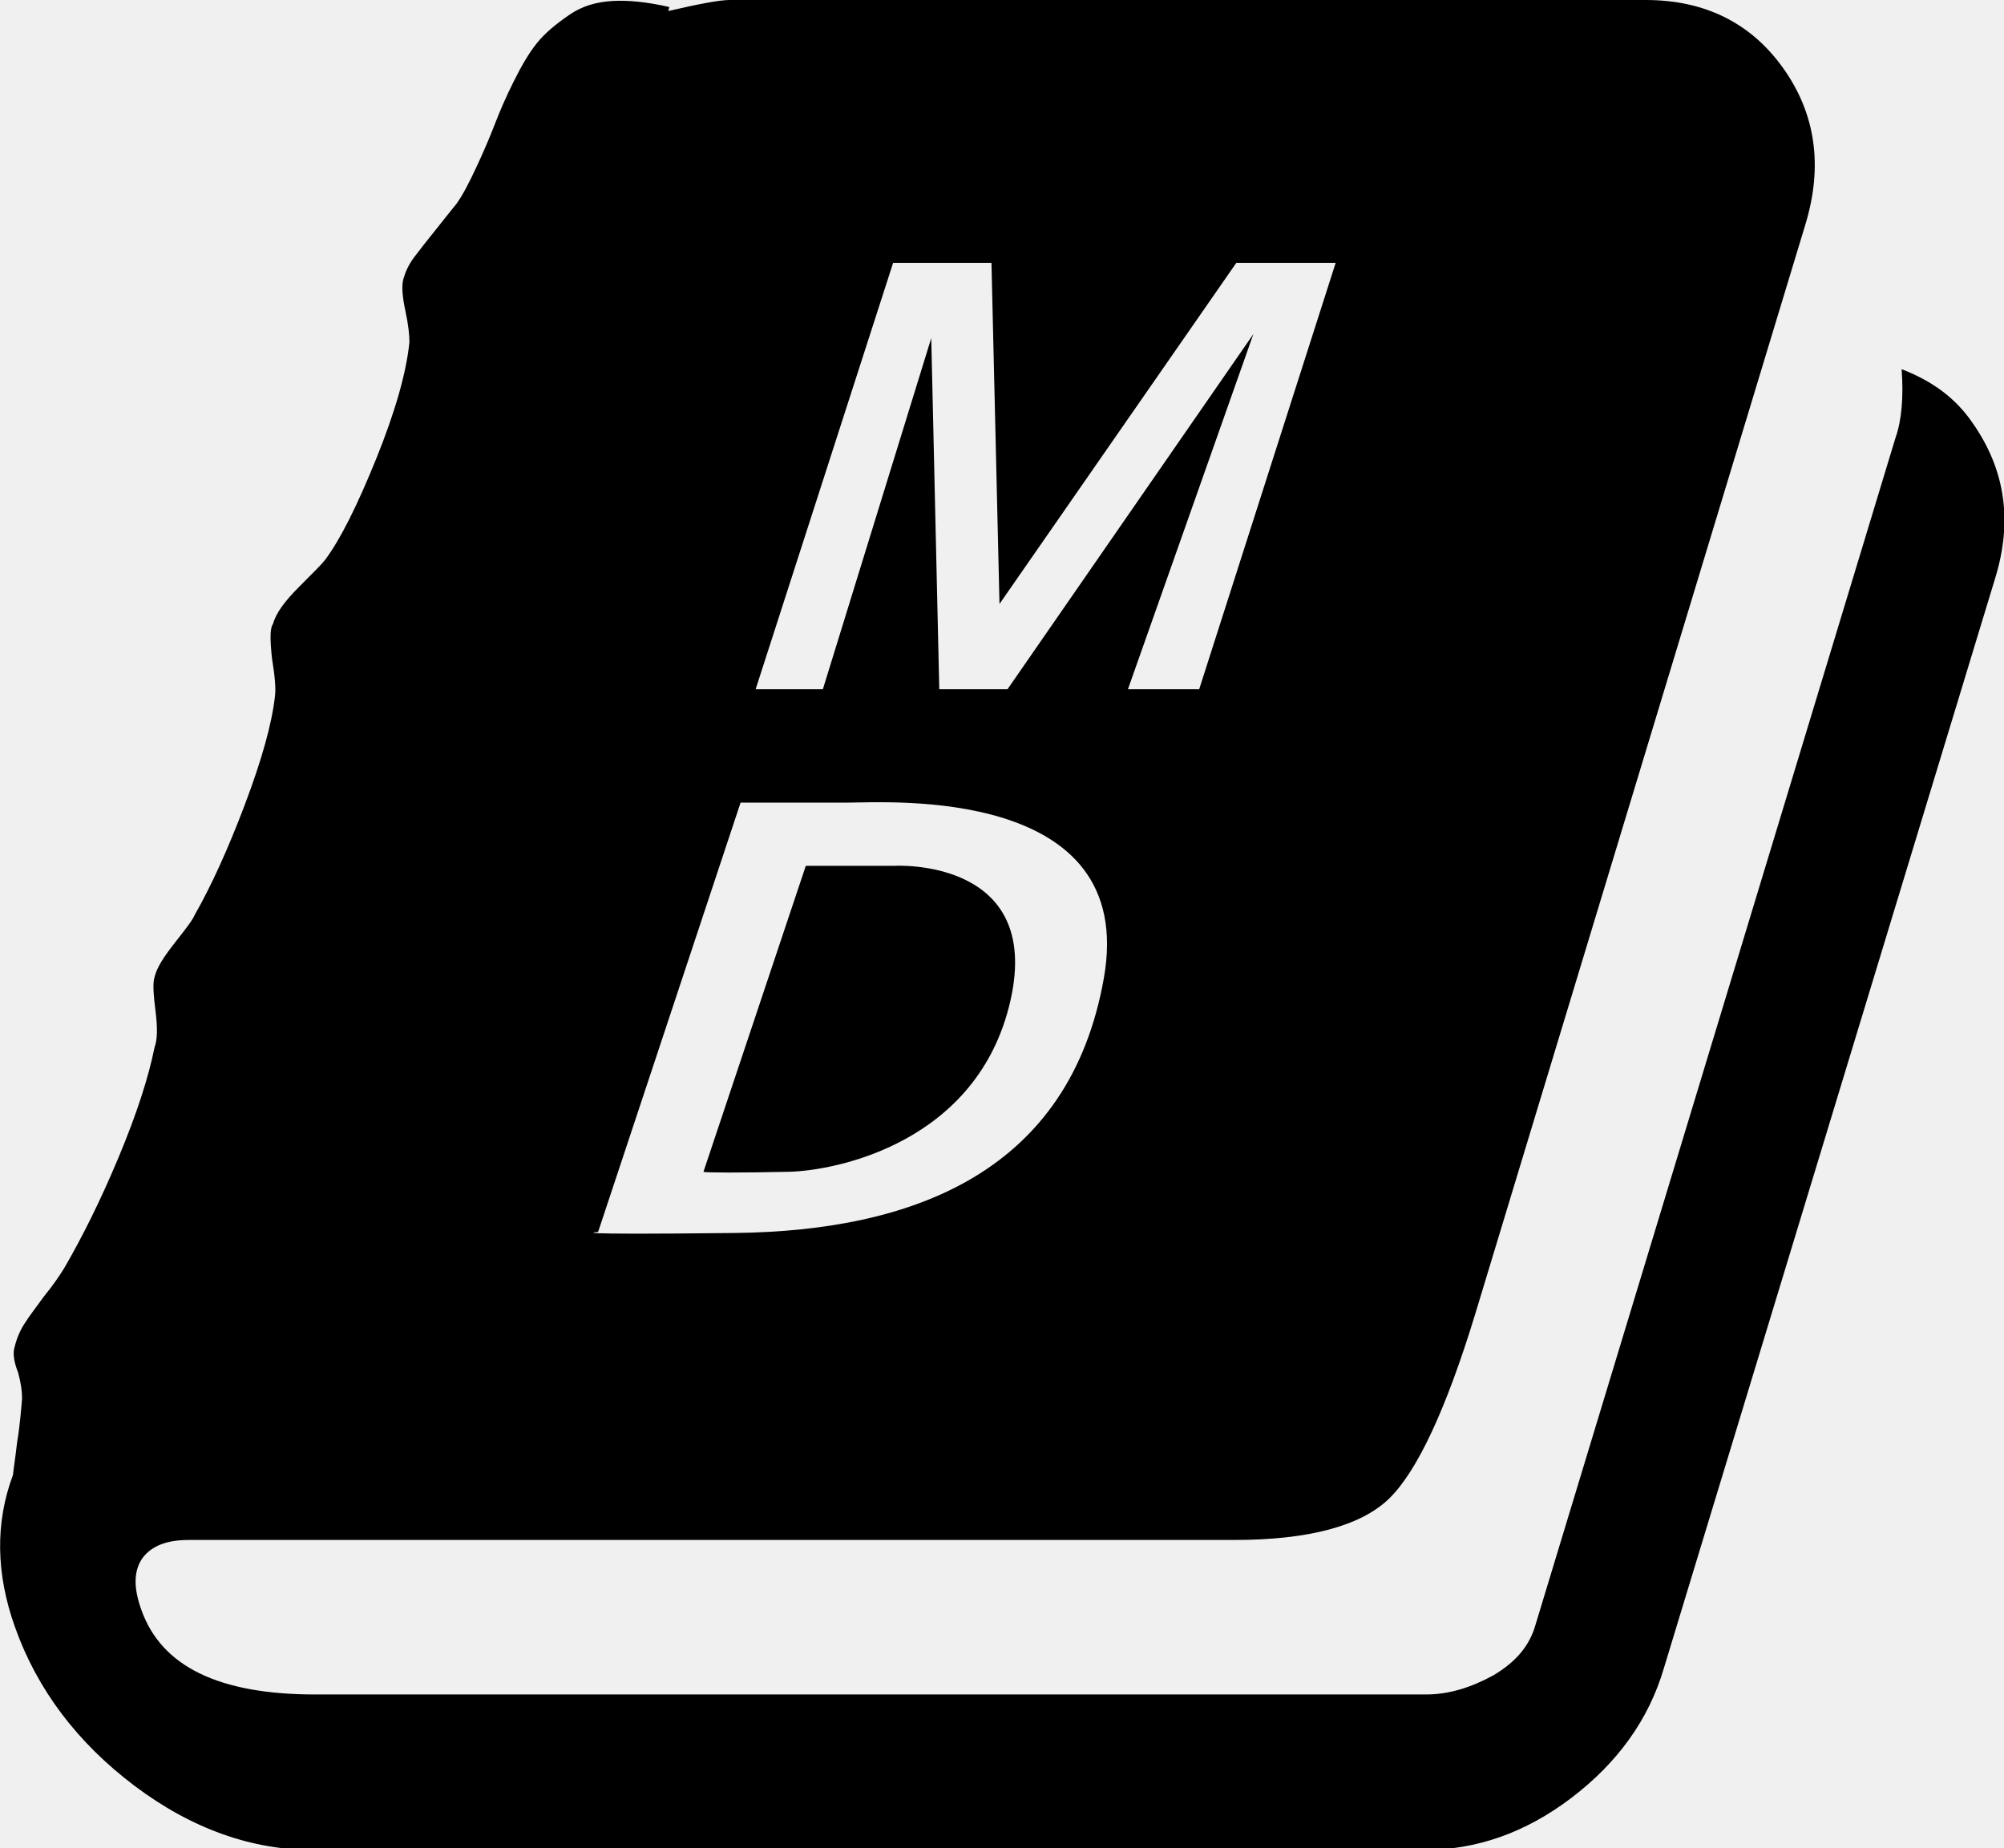
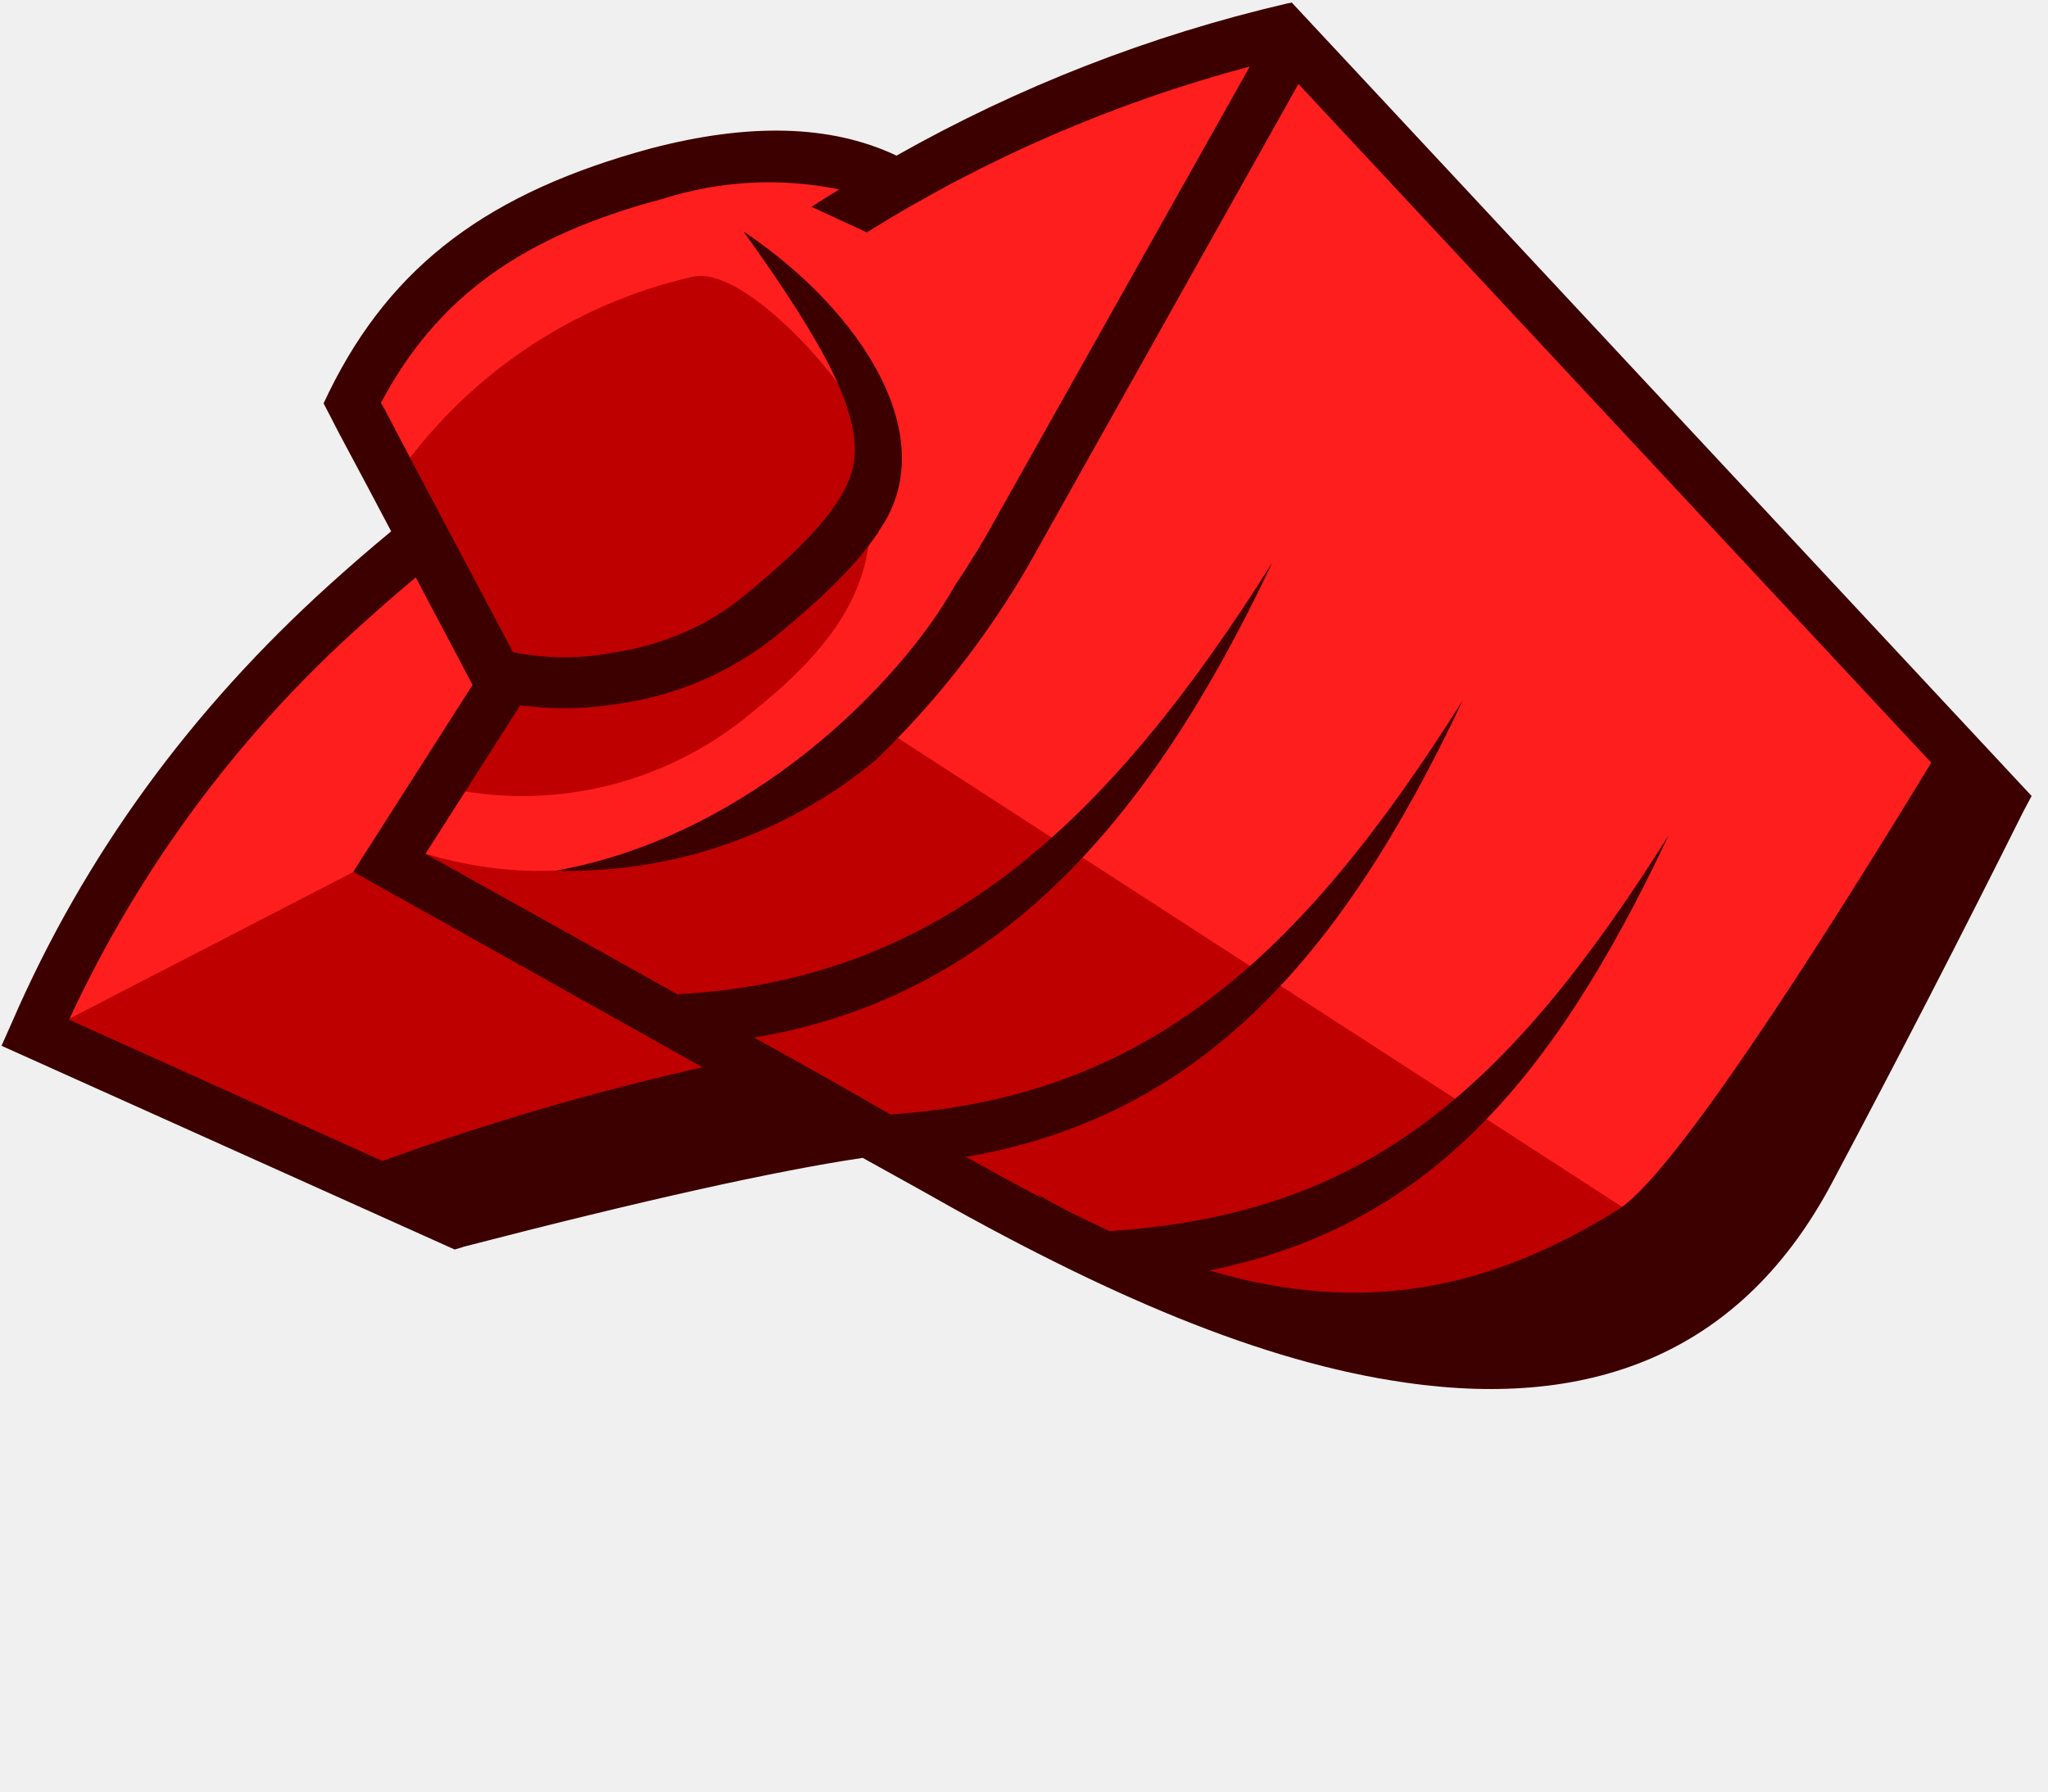
- <svg xmlns="http://www.w3.org/2000/svg" viewBox="0 0 199.7 184.2">
-   <style>
-     @media (prefers-color-scheme: dark) {
-       svg { fill: white; }
-     }
-   </style>
-   <path d="M189.5,36.8c0.2,2.8,0,5.1-0.6,6.8L153,162c-0.6,2.1-2,3.7-4.2,5c-2.2,1.2-4.4,1.9-6.7,1.9H31.4c-9.6,0-15.3-2.8-17.3-8.4   c-0.8-2.2-0.8-3.9,0.1-5.2c0.9-1.2,2.4-1.8,4.6-1.8H123c7.4,0,12.6-1.4,15.4-4.1s5.7-8.9,8.6-18.4l32.9-108.6   c1.8-5.9,1-11.1-2.2-15.6S169.9,0,164,0H72.7c-1,0-3.1,0.4-6.1,1.1l0.1-0.4C64.5,0.2,62.6,0,61,0.1s-3,0.5-4.3,1.4   c-1.3,0.9-2.4,1.8-3.2,2.8S52,6.5,51.2,8.1c-0.8,1.6-1.4,3-1.9,4.3s-1.1,2.7-1.8,4.2c-0.7,1.5-1.3,2.7-2,3.7c-0.5,0.6-1.2,1.5-2,2.5   s-1.6,2-2.2,2.8s-0.9,1.5-1.1,2.2c-0.2,0.7-0.1,1.8,0.2,3.2c0.3,1.4,0.4,2.4,0.4,3.1c-0.3,3-1.4,6.9-3.3,11.6   c-1.9,4.7-3.6,8.1-5.1,10.1c-0.3,0.4-1.2,1.3-2.6,2.7c-1.4,1.4-2.3,2.6-2.6,3.7c-0.3,0.4-0.3,1.5-0.1,3.4c0.3,1.8,0.4,3.1,0.3,3.8   c-0.3,2.7-1.3,6.3-3,10.8c-1.7,4.5-3.4,8.2-5,11c-0.2,0.5-0.9,1.4-2,2.8c-1.1,1.4-1.8,2.5-2,3.4c-0.2,0.6-0.1,1.8,0.1,3.4   c0.2,1.6,0.2,2.8-0.1,3.6c-0.6,3-1.8,6.7-3.6,11c-1.8,4.3-3.6,7.9-5.4,11c-0.5,0.8-1.1,1.7-2,2.8c-0.8,1.1-1.5,2-2,2.8   s-0.8,1.6-1,2.5c-0.1,0.5,0,1.3,0.4,2.3c0.3,1.1,0.4,1.9,0.4,2.6c-0.1,1.1-0.2,2.6-0.5,4.4c-0.2,1.8-0.4,2.9-0.4,3.2   c-1.8,4.8-1.7,9.9,0.2,15.2c2.2,6.2,6.2,11.5,11.9,15.8c5.7,4.3,11.7,6.4,17.8,6.4h110.7c5.2,0,10.1-1.7,14.7-5.2s7.7-7.8,9.2-12.9   l33-108.6c1.8-5.8,1-10.9-2.2-15.5C194.9,39.7,192.6,38,189.5,36.8z M59.6,122.8L73.8,80c0,0,7,0,10.8,0s28.8-1.7,25.4,17.5   c-3.4,19.2-18.8,25.2-36.8,25.4S59.6,122.8,59.6,122.8z M78.6,116.8c4.7-0.1,18.9-2.9,22.1-17.1S89.2,86.3,89.2,86.3l-8.9,0   l-10.2,30.5C70.2,116.9,74,116.9,78.6,116.8z M75.3,68.7L89,26.2h9.8l0.8,34l23.6-34h9.9l-13.6,42.5h-7.1l12.5-35.4l-24.5,35.4h-6.8   l-0.8-35L82,68.7H75.3z" />
+ <svg xmlns="http://www.w3.org/2000/svg" width="400" height="350">
+   <path fill="#FF1E1E" d="M258 262.6L149 210l-72.4 22.3L5 197.8l76.7-98.4-13.1-24.5L110.8 36l65.4-2.7L251.9 5 386.7 150 323 246.6z" />
+   <path d="M83.2 166.8c28.6 8.6 58.5.6 89.9-24.1l147 95.2-30 18.5h-49l-77.5-38.2-70.8 18-80.4-36.6L69.7 170l13.5-3.2zm52-112.7c10.3-2.7 31.7 22.3 32.7 28.4 3.8 21.2 5.4 35.5-20.7 56.4a69.8 69.8 0 0 1-56.5 15.7l5.2-23.3L77 93.7a96.6 96.6 0 0 1 58.1-39.6z" fill="#BF0000" />
+   <path d="M90.5 243.6l-1.7.5L.3 204.3l2-4.5c14.1-32.6 35-61.2 62.3-85.8a360.6 360.6 0 0 1 11.8-10.2l-4.6-8.7-5.6-10.5-1.8-3.5-1.2-2.3 1.1-2.3c12.3-25 31.5-39 62.8-47.5 19.1-5 35.1-4.7 48 1.4A287.6 287.6 0 0 1 251.3.7l1-.2 144.5 155-1.6 3a3184 3184 0 0 1-37.4 72.6c-17.3 32.6-46 44.4-83.3 39-28-4-58.5-17-95-37.8l-11-6.1c-16.9 2.5-43 8.3-78.1 17.4zM71.2 121.5a237.2 237.2 0 0 0-57.7 77.7l61.2 27.6a517.5 517.5 0 0 1 62.5-18.3 27244.8 27244.8 0 0 0-63.6-35.6l-4.6-2.6 23.3-36.5-11.1-21a351.2 351.2 0 0 0-10 8.7zm37.2 48.6h.1c37.8-6.7 67.4-36.7 78-55.7a214.2 214.2 0 0 0 5.8-9.2L244.1 13a274.8 274.8 0 0 0-74.8 32.4l-10.8-5a377.3 377.3 0 0 1 5.4-3.4 68.2 68.2 0 0 0-34.3 1.8C102 46.1 85.4 58 74.4 78.7l.7 1.2 5.5 10.5 19.6 37a50.4 50.4 0 0 0 19 .2c9.6-1.4 18.4-5 25.5-10.7 14.1-11.4 21.6-20 22.2-27.6.7-9-5.2-21.1-21.7-44.1 23.3 15.6 39.2 40.6 26.4 58.6v.1a57 57 0 0 1-4.3 5.6c-4.2 4.8-9.3 9.5-16.3 15.2a63.4 63.4 0 0 1-30.3 12.8 66 66 0 0 1-19.1.3l-18.5 29a28074.7 28074.7 0 0 1 49.5 27.6v-.2c51-2.7 84-33.6 115.9-84.3-24.4 51.8-54.6 85-101.2 92.8 9.8 5.4 18.6 10.4 26.6 15 50-3.3 80.2-30.7 111.8-80.9-24.1 51.2-51.9 81.4-97 89.2a550.7 550.7 0 0 0 14.7 8 75 75 0 0 1-.5-.5 222.3 222.3 0 0 0 5.5 3 410 410 0 0 0 8.3 4c49.8-3.2 77.6-27.1 109.2-77.3-23.2 49.3-48 76.5-89.7 85 30.5 9 55.2 3.5 80-12 8.5-5.5 28.9-34.5 61-87.2L253.6 16.4 201 110.2a172.9 172.9 0 0 1-30.1 38.4 94 94 0 0 1-62.4 21.5z" fill="#3C0000" />
</svg>
